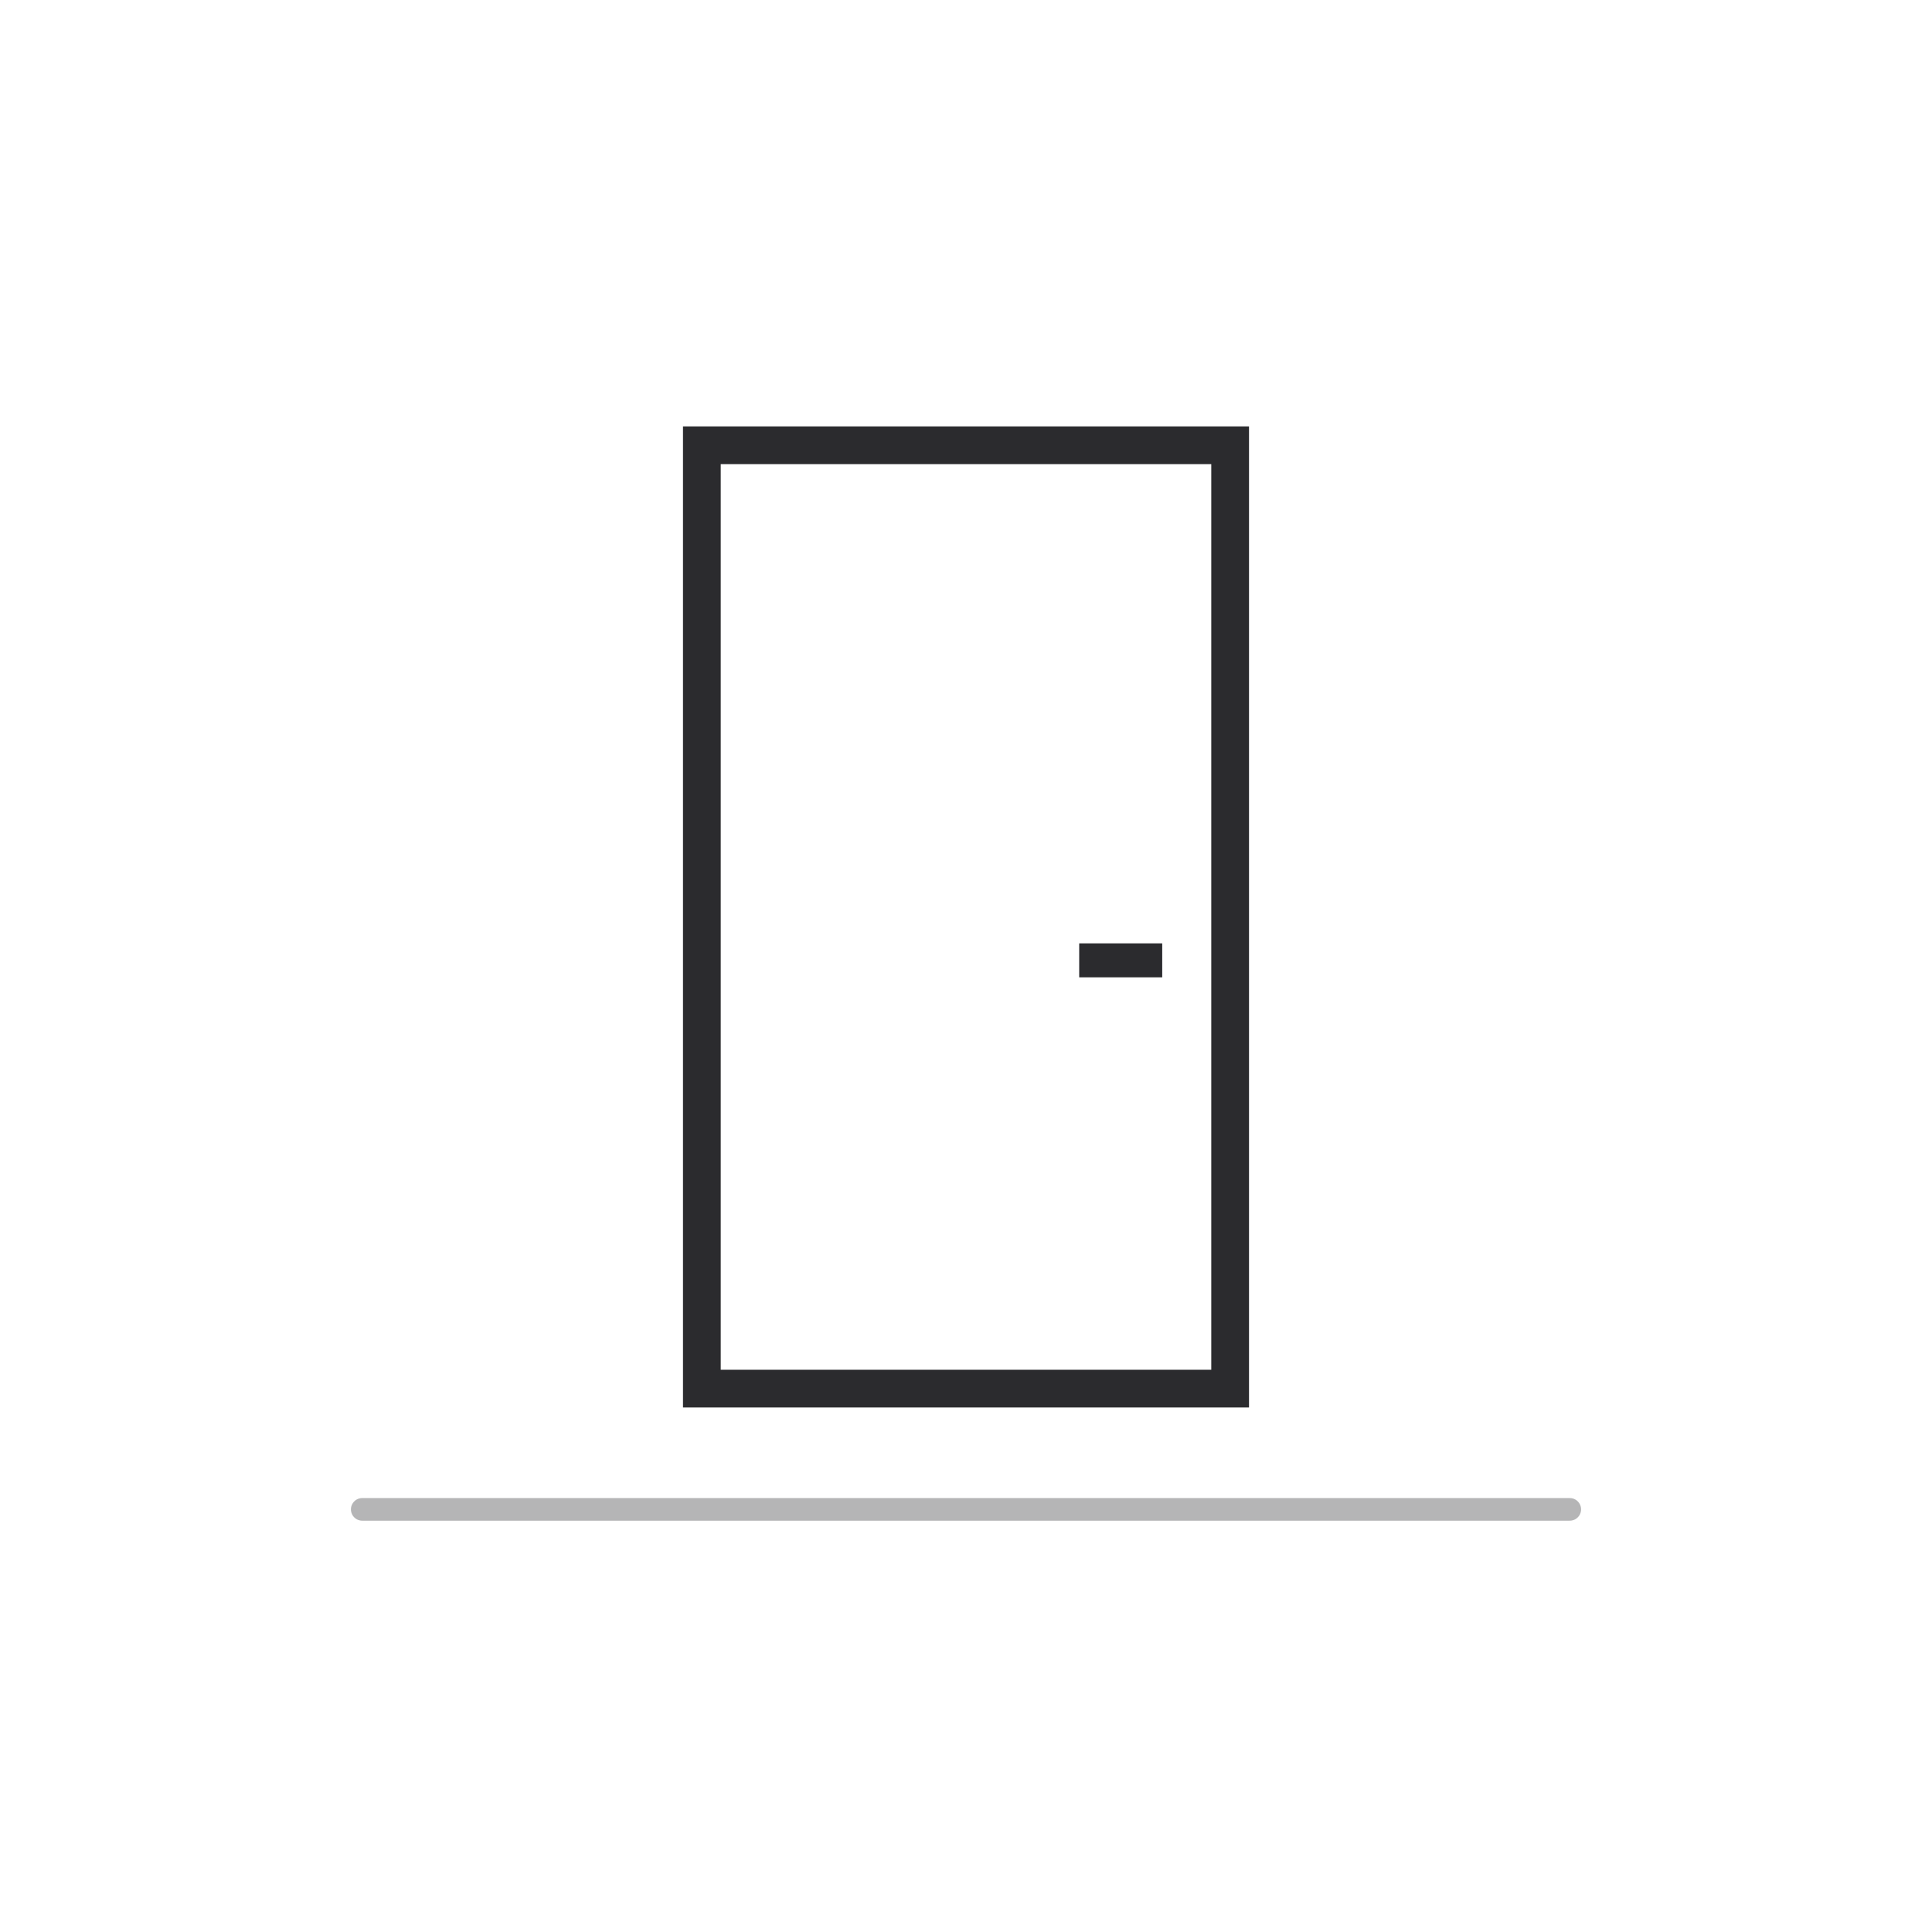
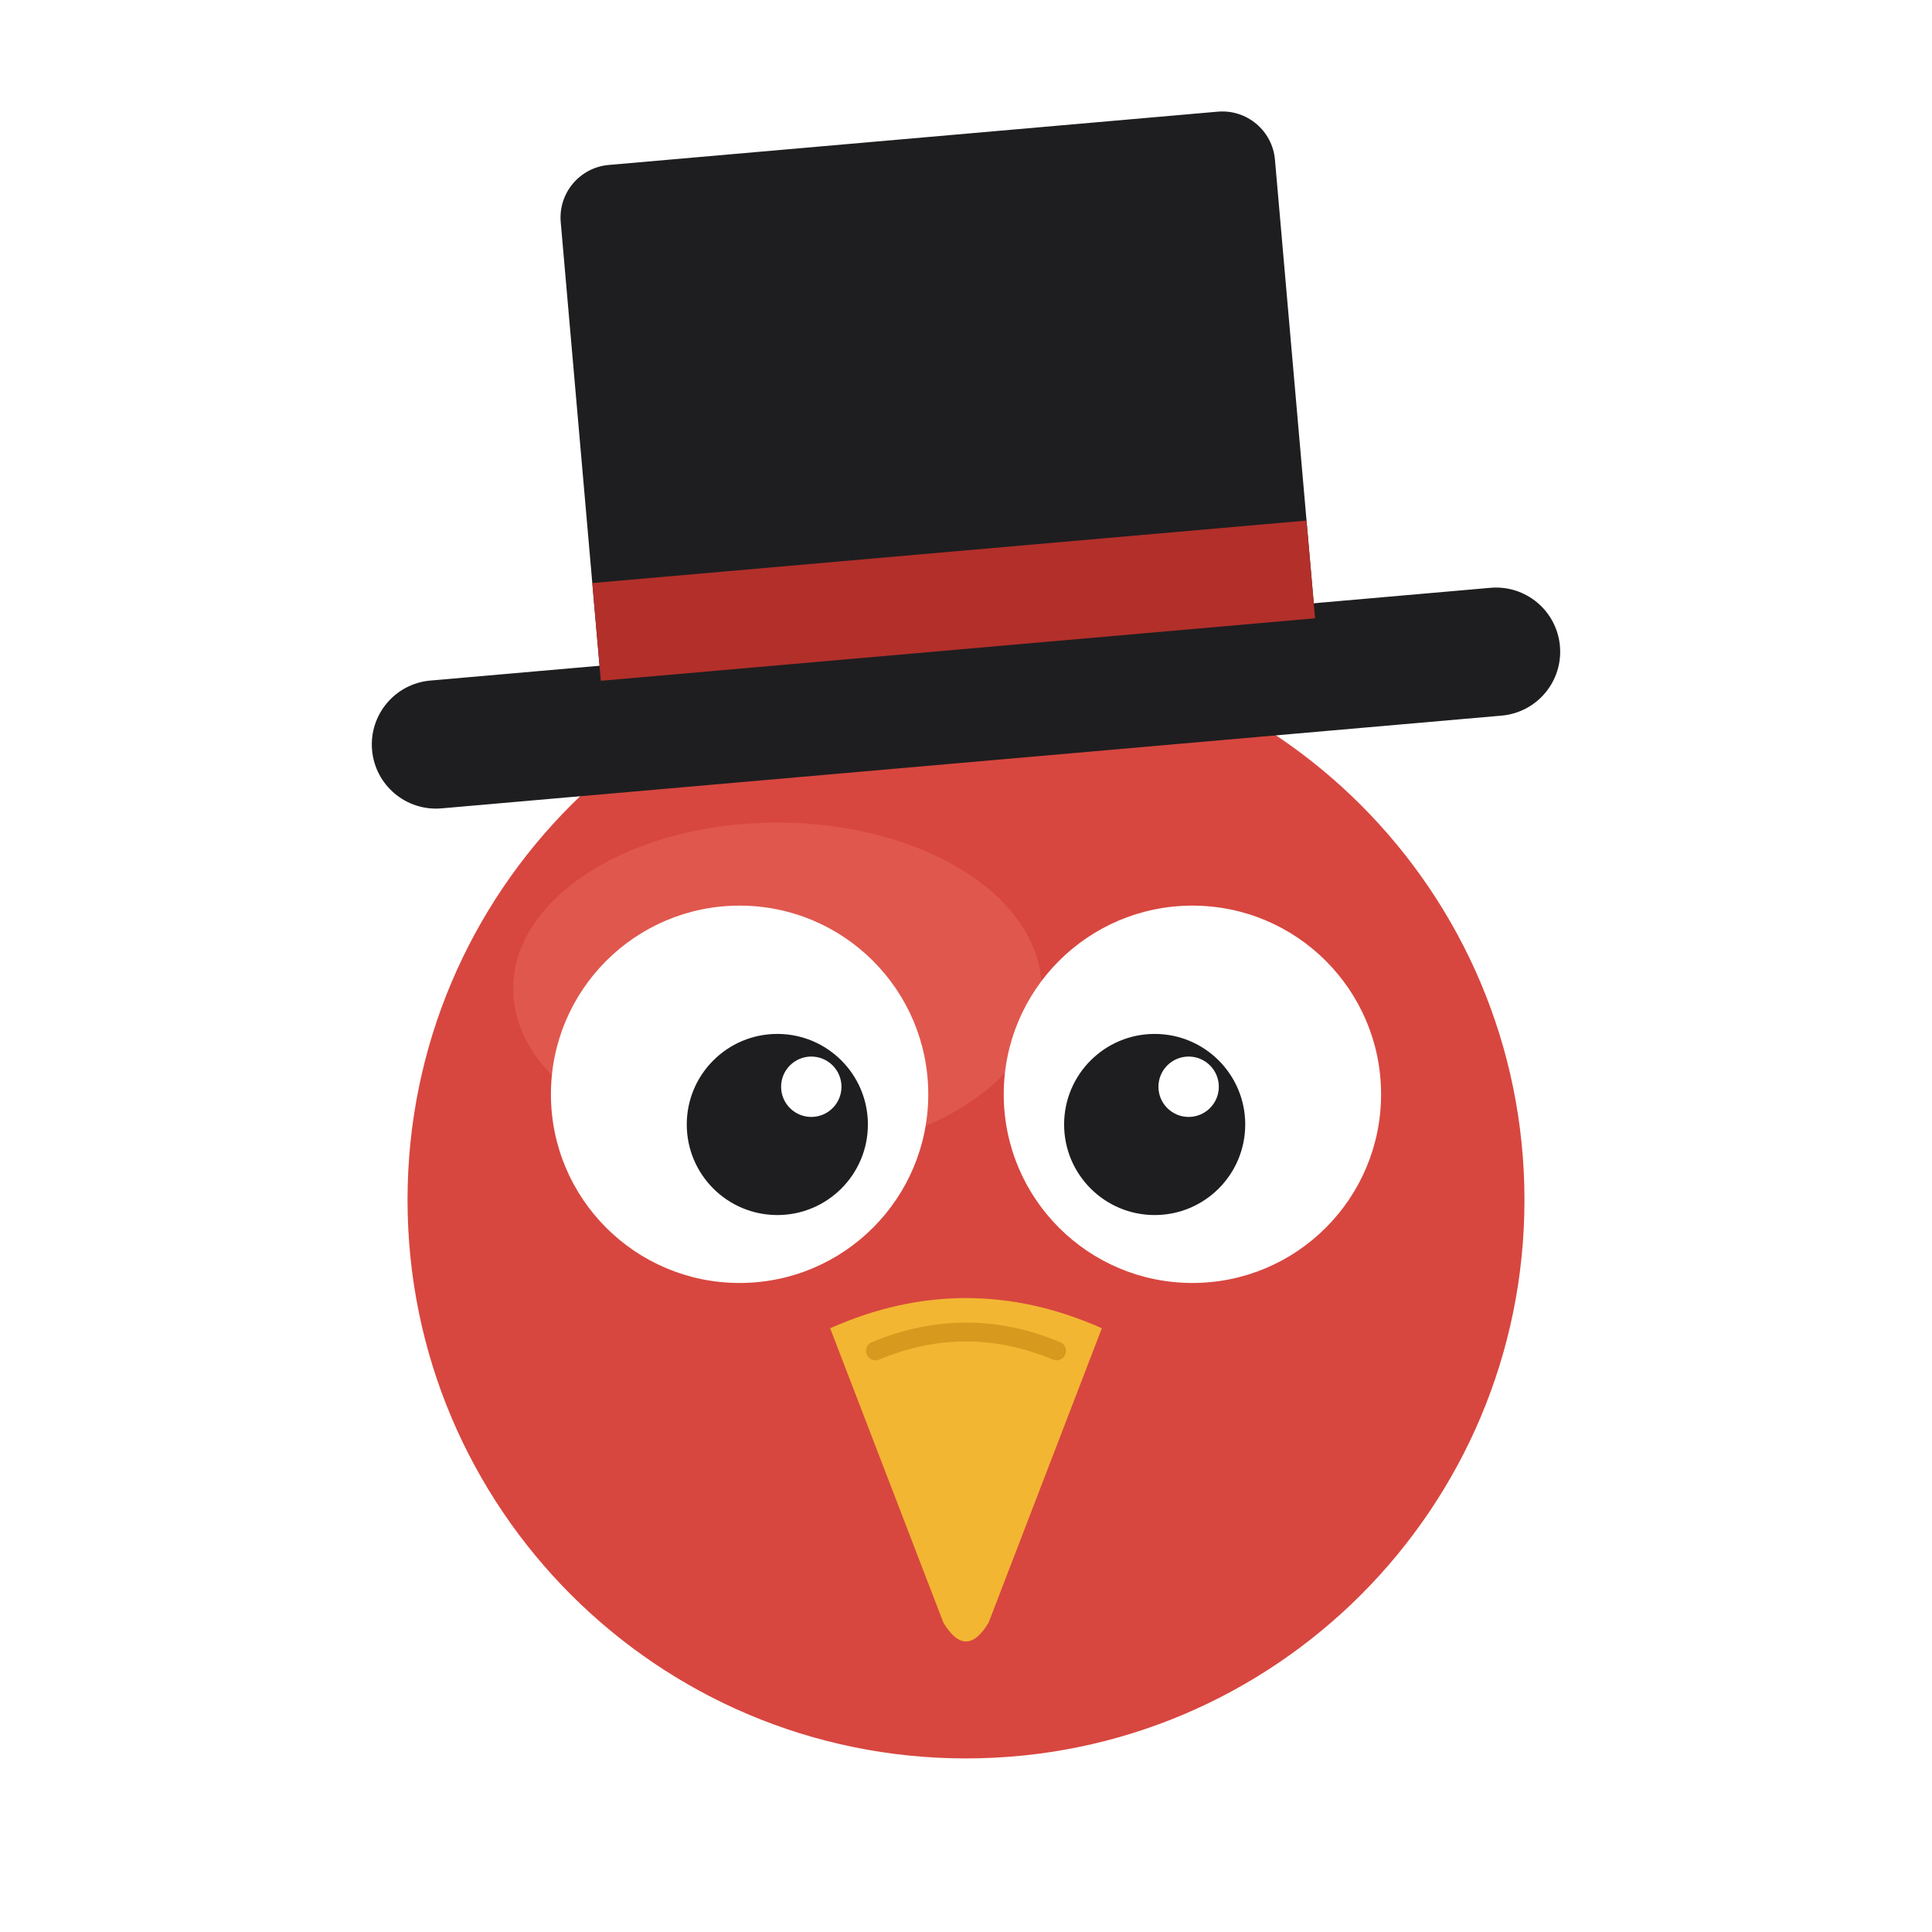
<svg xmlns="http://www.w3.org/2000/svg" viewBox="0 0 512 512">
-   <rect width="512" height="512" fill="#ffffff" />
-   <rect x="186" y="118" width="140" height="250" fill="none" stroke="#2b2b2e" stroke-width="10" />
-   <rect x="286" y="250" width="22" height="9" fill="#2b2b2e" />
-   <path d="M96 400h320" stroke="#2b2b2e" stroke-width="6" stroke-linecap="round" opacity=".35" />
+   <rect width="512" height="512" rx="0" fill="#ffffff" />
+   <circle cx="256" cy="318" r="148" fill="#d8473f" />
+   <ellipse cx="206" cy="262" rx="70" ry="44" fill="#e8645b" opacity="0.55" />
+   <rect x="98" y="168" width="316" height="34" rx="17" fill="#1e1e20" transform="rotate(-5 256 185)" />
+   <rect x="160" y="36" width="190" height="150" rx="14" fill="#1e1e20" transform="rotate(-5 256 185)" />
+   <rect x="160" y="146" width="190" height="26" fill="#b3302a" transform="rotate(-5 256 185)" />
+   <circle cx="196" cy="290" r="50" fill="#ffffff" />
+   <circle cx="316" cy="290" r="50" fill="#ffffff" />
+   <circle cx="206" cy="298" r="24" fill="#1e1e20" />
+   <circle cx="306" cy="298" r="24" fill="#1e1e20" />
+   <circle cx="215" cy="288" r="8" fill="#ffffff" />
+   <circle cx="315" cy="288" r="8" fill="#ffffff" />
+   <path d="M220 352 Q256 336 292 352 L262 430 Q256 440 250 430 Z" fill="#f2b632" />
+   <path d="M232 358 Q256 348 280 358" stroke="#d89a1e" stroke-width="5" fill="none" stroke-linecap="round" />
</svg>
